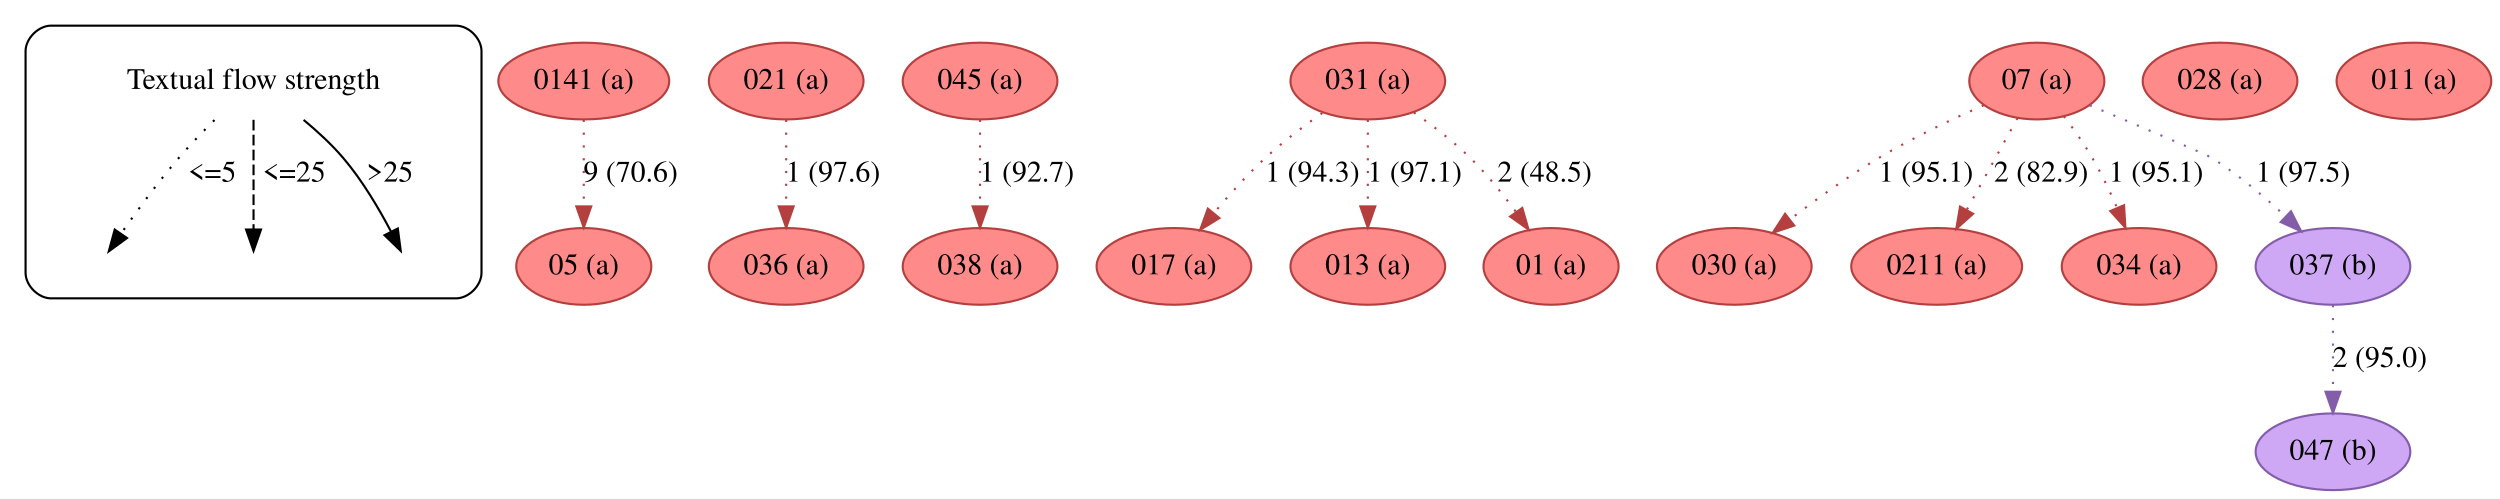
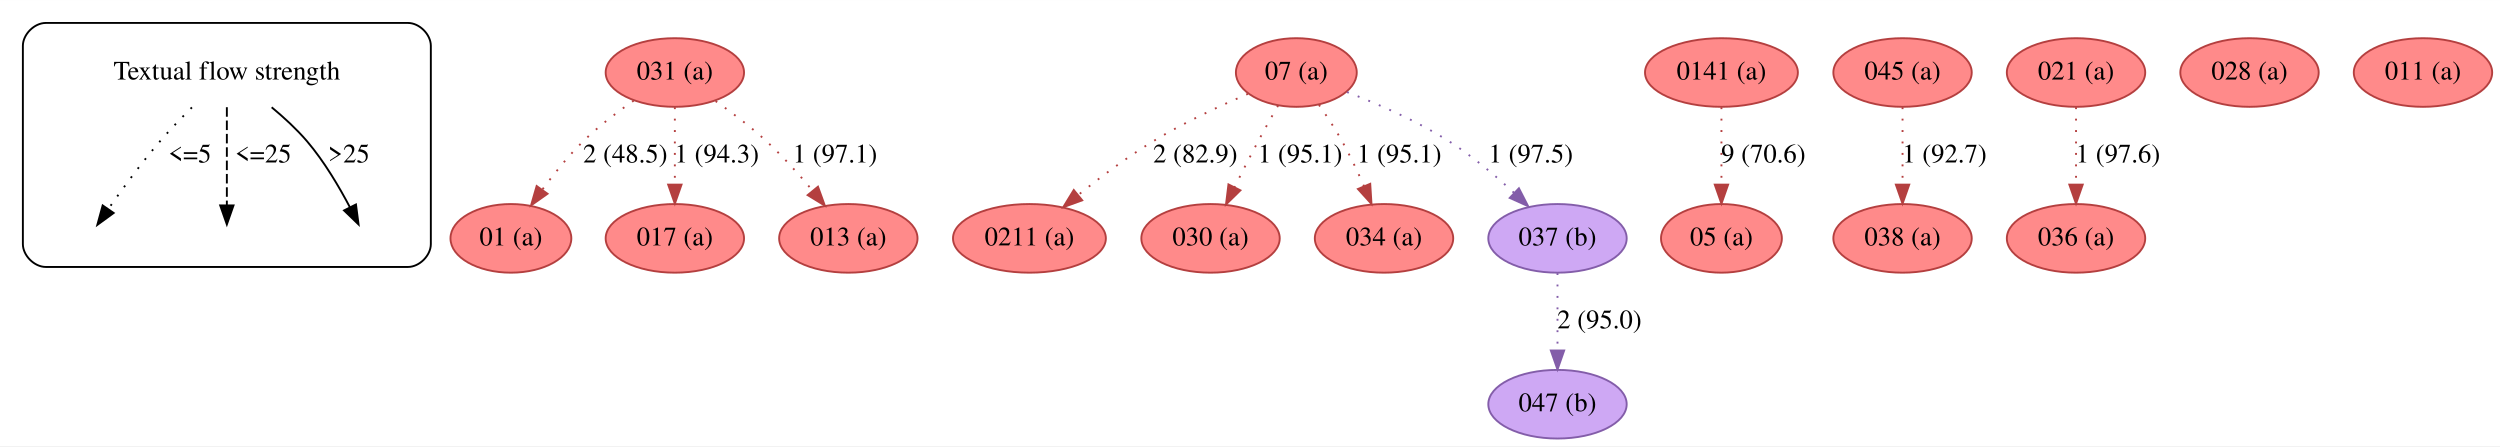
- <svg xmlns="http://www.w3.org/2000/svg" width="1173pt" height="234pt" viewBox="0.00 0.00 1173.40 234.00">
+ <svg xmlns="http://www.w3.org/2000/svg" width="1311pt" height="234pt" viewBox="0.00 0.00 1311.40 234.00">
  <g id="graph0" class="graph" transform="scale(1 1) rotate(0) translate(4 230)">
-     <polygon fill="white" stroke="none" points="-4,4 -4,-230 1169.4,-230 1169.4,4 -4,4" />
+     <polygon fill="white" stroke="none" points="-4,4 -4,-230 1307.4,-230 1307.4,4 -4,4" />
    <g id="clust1" class="cluster">
      <path fill="none" stroke="black" d="M20,-90C20,-90 210,-90 210,-90 216,-90 222,-96 222,-102 222,-102 222,-206 222,-206 222,-212 216,-218 210,-218 210,-218 20,-218 20,-218 14,-218 8,-212 8,-206 8,-206 8,-102 8,-102 8,-96 14,-90 20,-90" />
    </g>
    <g id="node1" class="node">
      <text text-anchor="middle" x="115" y="-188.3" font-family="Times,serif" font-size="14.00">Textual flow strength</text>
    </g>
    <g id="edge1" class="edge">
      <path fill="none" stroke="black" stroke-dasharray="1,5" d="M96.666,-173.686C91.132,-168.194 85.161,-161.989 80,-156 70.171,-144.593 60.072,-130.779 52.914,-120.563" />
      <polygon fill="black" stroke="black" points="55.614,-118.314 47.056,-112.068 49.851,-122.288 55.614,-118.314" />
      <text text-anchor="middle" x="95.5" y="-144.8" font-family="Times,serif" font-size="14.00">&lt;=5  </text>
    </g>
    <g id="edge2" class="edge">
      <path fill="none" stroke="black" stroke-dasharray="5,2" d="M115,-173.799C115,-158.794 115,-137.174 115,-122.409" />
      <polygon fill="black" stroke="black" points="118.5,-122.293 115,-112.293 111.5,-122.293 118.5,-122.293" />
      <text text-anchor="middle" x="134" y="-144.8" font-family="Times,serif" font-size="14.00">  &lt;=25</text>
    </g>
    <g id="edge3" class="edge">
      <path fill="none" stroke="black" d="M138.503,-173.76C144.906,-168.462 151.567,-162.344 157,-156 166.087,-145.39 174.095,-131.689 179.546,-121.313" />
      <polygon fill="black" stroke="black" points="182.722,-122.789 184.091,-112.283 176.469,-119.642 182.722,-122.789" />
      <text text-anchor="middle" x="179" y="-144.8" font-family="Times,serif" font-size="14.00">&gt;25</text>
    </g>
    <g id="node5" class="node">
-       <ellipse fill="#ff8a8a" stroke="#b43f3f" cx="270" cy="-192" rx="40.094" ry="18" />
-       <text text-anchor="middle" x="270" y="-188.3" font-family="Times,serif" font-size="14.00">0141 (a)</text>
+       <ellipse fill="#ff8a8a" stroke="#b43f3f" cx="350" cy="-192" rx="36.294" ry="18" />
+       <text text-anchor="middle" x="350" y="-188.3" font-family="Times,serif" font-size="14.00">031 (a)</text>
    </g>
    <g id="node6" class="node">
-       <ellipse fill="#ff8a8a" stroke="#b43f3f" cx="270" cy="-105" rx="31.695" ry="18" />
-       <text text-anchor="middle" x="270" y="-101.3" font-family="Times,serif" font-size="14.00">05 (a)</text>
+       <ellipse fill="#ff8a8a" stroke="#b43f3f" cx="264" cy="-105" rx="31.695" ry="18" />
+       <text text-anchor="middle" x="264" y="-101.3" font-family="Times,serif" font-size="14.00">01 (a)</text>
    </g>
    <g id="edge4" class="edge">
-       <path fill="none" stroke="#b43f3f" stroke-dasharray="1,5" d="M270,-173.799C270,-162.163 270,-146.548 270,-133.237" />
-       <polygon fill="#b43f3f" stroke="#b43f3f" points="273.5,-133.175 270,-123.175 266.5,-133.175 273.5,-133.175" />
-       <text text-anchor="middle" x="292" y="-144.8" font-family="Times,serif" font-size="14.00">9 (70.6)</text>
+       <path fill="none" stroke="#b43f3f" stroke-dasharray="1,5" d="M328.396,-177.25C319.74,-171.245 309.954,-163.798 302,-156 294.175,-148.329 286.638,-138.975 280.368,-130.442" />
+       <polygon fill="#b43f3f" stroke="#b43f3f" points="283.206,-128.394 274.557,-122.275 277.503,-132.452 283.206,-128.394" />
+       <text text-anchor="middle" x="324" y="-144.8" font-family="Times,serif" font-size="14.00">2 (48.5)</text>
    </g>
    <g id="node7" class="node">
-       <ellipse fill="#ff8a8a" stroke="#b43f3f" cx="365" cy="-192" rx="36.294" ry="18" />
-       <text text-anchor="middle" x="365" y="-188.3" font-family="Times,serif" font-size="14.00">021 (a)</text>
+       <ellipse fill="#ff8a8a" stroke="#b43f3f" cx="350" cy="-105" rx="36.294" ry="18" />
+       <text text-anchor="middle" x="350" y="-101.3" font-family="Times,serif" font-size="14.00">017 (a)</text>
+     </g>
+     <g id="edge5" class="edge">
+       <path fill="none" stroke="#b43f3f" stroke-dasharray="1,5" d="M350,-173.799C350,-162.163 350,-146.548 350,-133.237" />
+       <polygon fill="#b43f3f" stroke="#b43f3f" points="353.5,-133.175 350,-123.175 346.5,-133.175 353.5,-133.175" />
+       <text text-anchor="middle" x="372" y="-144.8" font-family="Times,serif" font-size="14.00">1 (94.3)</text>
    </g>
    <g id="node8" class="node">
-       <ellipse fill="#ff8a8a" stroke="#b43f3f" cx="365" cy="-105" rx="36.294" ry="18" />
-       <text text-anchor="middle" x="365" y="-101.3" font-family="Times,serif" font-size="14.00">036 (a)</text>
+       <ellipse fill="#ff8a8a" stroke="#b43f3f" cx="441" cy="-105" rx="36.294" ry="18" />
+       <text text-anchor="middle" x="441" y="-101.3" font-family="Times,serif" font-size="14.00">013 (a)</text>
    </g>
-     <g id="edge5" class="edge">
-       <path fill="none" stroke="#b43f3f" stroke-dasharray="1,5" d="M365,-173.799C365,-162.163 365,-146.548 365,-133.237" />
-       <polygon fill="#b43f3f" stroke="#b43f3f" points="368.5,-133.175 365,-123.175 361.5,-133.175 368.5,-133.175" />
-       <text text-anchor="middle" x="387" y="-144.8" font-family="Times,serif" font-size="14.00">1 (97.6)</text>
+     <g id="edge6" class="edge">
+       <path fill="none" stroke="#b43f3f" stroke-dasharray="1,5" d="M371.372,-177.006C379.992,-170.963 389.814,-163.554 398,-156 406.544,-148.115 415.076,-138.619 422.26,-130.029" />
+       <polygon fill="#b43f3f" stroke="#b43f3f" points="425.077,-132.113 428.692,-122.155 419.656,-127.685 425.077,-132.113" />
+       <text text-anchor="middle" x="434" y="-144.8" font-family="Times,serif" font-size="14.00">1 (97.1)</text>
    </g>
    <g id="node9" class="node">
-       <ellipse fill="#ff8a8a" stroke="#b43f3f" cx="456" cy="-192" rx="36.294" ry="18" />
-       <text text-anchor="middle" x="456" y="-188.3" font-family="Times,serif" font-size="14.00">045 (a)</text>
+       <ellipse fill="#ff8a8a" stroke="#b43f3f" cx="676" cy="-192" rx="31.695" ry="18" />
+       <text text-anchor="middle" x="676" y="-188.3" font-family="Times,serif" font-size="14.00">07 (a)</text>
    </g>
    <g id="node10" class="node">
-       <ellipse fill="#ff8a8a" stroke="#b43f3f" cx="456" cy="-105" rx="36.294" ry="18" />
-       <text text-anchor="middle" x="456" y="-101.3" font-family="Times,serif" font-size="14.00">038 (a)</text>
+       <ellipse fill="#ff8a8a" stroke="#b43f3f" cx="536" cy="-105" rx="40.094" ry="18" />
+       <text text-anchor="middle" x="536" y="-101.3" font-family="Times,serif" font-size="14.00">0211 (a)</text>
    </g>
-     <g id="edge6" class="edge">
-       <path fill="none" stroke="#b43f3f" stroke-dasharray="1,5" d="M456,-173.799C456,-162.163 456,-146.548 456,-133.237" />
-       <polygon fill="#b43f3f" stroke="#b43f3f" points="459.5,-133.175 456,-123.175 452.5,-133.175 459.5,-133.175" />
-       <text text-anchor="middle" x="478" y="-144.8" font-family="Times,serif" font-size="14.00">1 (92.7)</text>
+     <g id="edge7" class="edge">
+       <path fill="none" stroke="#b43f3f" stroke-dasharray="1,5" d="M650.634,-180.813C635.76,-174.44 616.839,-165.628 601,-156 587.392,-147.729 573.267,-137.14 561.674,-127.838" />
+       <polygon fill="#b43f3f" stroke="#b43f3f" points="563.683,-124.96 553.724,-121.344 559.254,-130.381 563.683,-124.96" />
+       <text text-anchor="middle" x="623" y="-144.8" font-family="Times,serif" font-size="14.00">2 (82.9)</text>
    </g>
    <g id="node11" class="node">
-       <ellipse fill="#ff8a8a" stroke="#b43f3f" cx="638" cy="-192" rx="36.294" ry="18" />
-       <text text-anchor="middle" x="638" y="-188.3" font-family="Times,serif" font-size="14.00">031 (a)</text>
+       <ellipse fill="#ff8a8a" stroke="#b43f3f" cx="631" cy="-105" rx="36.294" ry="18" />
+       <text text-anchor="middle" x="631" y="-101.3" font-family="Times,serif" font-size="14.00">030 (a)</text>
+     </g>
+     <g id="edge8" class="edge">
+       <path fill="none" stroke="#b43f3f" stroke-dasharray="1,5" d="M666.45,-174.723C663.076,-168.861 659.302,-162.17 656,-156 651.833,-148.213 647.469,-139.645 643.575,-131.834" />
+       <polygon fill="#b43f3f" stroke="#b43f3f" points="646.672,-130.2 639.104,-122.785 640.397,-133.301 646.672,-130.2" />
+       <text text-anchor="middle" x="678" y="-144.8" font-family="Times,serif" font-size="14.00">1 (95.1)</text>
    </g>
    <g id="node12" class="node">
-       <ellipse fill="#ff8a8a" stroke="#b43f3f" cx="547" cy="-105" rx="36.294" ry="18" />
-       <text text-anchor="middle" x="547" y="-101.3" font-family="Times,serif" font-size="14.00">017 (a)</text>
+       <ellipse fill="#ff8a8a" stroke="#b43f3f" cx="722" cy="-105" rx="36.294" ry="18" />
+       <text text-anchor="middle" x="722" y="-101.3" font-family="Times,serif" font-size="14.00">034 (a)</text>
    </g>
-     <g id="edge7" class="edge">
-       <path fill="none" stroke="#b43f3f" stroke-dasharray="1,5" d="M616.628,-177.006C608.008,-170.963 598.186,-163.554 590,-156 581.456,-148.115 572.924,-138.619 565.74,-130.029" />
-       <polygon fill="#b43f3f" stroke="#b43f3f" points="568.344,-127.685 559.308,-122.155 562.923,-132.113 568.344,-127.685" />
-       <text text-anchor="middle" x="612" y="-144.8" font-family="Times,serif" font-size="14.00">1 (94.3)</text>
+     <g id="edge9" class="edge">
+       <path fill="none" stroke="#b43f3f" stroke-dasharray="1,5" d="M687.884,-175.022C691.972,-169.187 696.417,-162.438 700,-156 704.15,-148.542 708.102,-140.148 711.481,-132.398" />
+       <polygon fill="#b43f3f" stroke="#b43f3f" points="714.764,-133.619 715.427,-123.044 708.315,-130.897 714.764,-133.619" />
+       <text text-anchor="middle" x="730" y="-144.8" font-family="Times,serif" font-size="14.00">1 (95.1)</text>
    </g>
    <g id="node13" class="node">
-       <ellipse fill="#ff8a8a" stroke="#b43f3f" cx="638" cy="-105" rx="36.294" ry="18" />
-       <text text-anchor="middle" x="638" y="-101.3" font-family="Times,serif" font-size="14.00">013 (a)</text>
+       <ellipse fill="#cea8f4" stroke="#835da9" cx="813" cy="-105" rx="36.294" ry="18" />
+       <text text-anchor="middle" x="813" y="-101.3" font-family="Times,serif" font-size="14.00">037 (b)</text>
    </g>
-     <g id="edge8" class="edge">
-       <path fill="none" stroke="#b43f3f" stroke-dasharray="1,5" d="M638,-173.799C638,-162.163 638,-146.548 638,-133.237" />
-       <polygon fill="#b43f3f" stroke="#b43f3f" points="641.5,-133.175 638,-123.175 634.5,-133.175 641.5,-133.175" />
-       <text text-anchor="middle" x="660" y="-144.8" font-family="Times,serif" font-size="14.00">1 (97.1)</text>
+     <g id="edge10" class="edge">
+       <path fill="none" stroke="#835da9" stroke-dasharray="1,5" d="M702.606,-181.735C718.684,-175.569 739.24,-166.654 756,-156 768.097,-148.31 780.215,-138.116 790.149,-128.939" />
+       <polygon fill="#835da9" stroke="#835da9" points="792.759,-131.287 797.605,-121.865 787.941,-126.209 792.759,-131.287" />
+       <text text-anchor="middle" x="799" y="-144.8" font-family="Times,serif" font-size="14.00">1 (97.5)</text>
+     </g>
+     <g id="node20" class="node">
+       <ellipse fill="#cea8f4" stroke="#835da9" cx="813" cy="-18" rx="36.294" ry="18" />
+       <text text-anchor="middle" x="813" y="-14.3" font-family="Times,serif" font-size="14.00">047 (b)</text>
+     </g>
+     <g id="edge14" class="edge">
+       <path fill="none" stroke="#835da9" stroke-dasharray="1,5" d="M813,-86.799C813,-75.163 813,-59.548 813,-46.237" />
+       <polygon fill="#835da9" stroke="#835da9" points="816.5,-46.175 813,-36.175 809.5,-46.175 816.5,-46.175" />
+       <text text-anchor="middle" x="835" y="-57.8" font-family="Times,serif" font-size="14.00">2 (95.0)</text>
    </g>
    <g id="node14" class="node">
-       <ellipse fill="#ff8a8a" stroke="#b43f3f" cx="724" cy="-105" rx="31.695" ry="18" />
-       <text text-anchor="middle" x="724" y="-101.3" font-family="Times,serif" font-size="14.00">01 (a)</text>
-     </g>
-     <g id="edge9" class="edge">
-       <path fill="none" stroke="#b43f3f" stroke-dasharray="1,5" d="M659.604,-177.25C668.26,-171.245 678.046,-163.798 686,-156 693.825,-148.329 701.362,-138.975 707.632,-130.442" />
-       <polygon fill="#b43f3f" stroke="#b43f3f" points="710.497,-132.452 713.443,-122.275 704.794,-128.394 710.497,-132.452" />
-       <text text-anchor="middle" x="721" y="-144.8" font-family="Times,serif" font-size="14.00">2 (48.5)</text>
+       <ellipse fill="#ff8a8a" stroke="#b43f3f" cx="899" cy="-192" rx="40.094" ry="18" />
+       <text text-anchor="middle" x="899" y="-188.3" font-family="Times,serif" font-size="14.00">0141 (a)</text>
    </g>
    <g id="node15" class="node">
-       <ellipse fill="#ff8a8a" stroke="#b43f3f" cx="952" cy="-192" rx="31.695" ry="18" />
-       <text text-anchor="middle" x="952" y="-188.3" font-family="Times,serif" font-size="14.00">07 (a)</text>
+       <ellipse fill="#ff8a8a" stroke="#b43f3f" cx="899" cy="-105" rx="31.695" ry="18" />
+       <text text-anchor="middle" x="899" y="-101.3" font-family="Times,serif" font-size="14.00">05 (a)</text>
+     </g>
+     <g id="edge11" class="edge">
+       <path fill="none" stroke="#b43f3f" stroke-dasharray="1,5" d="M899,-173.799C899,-162.163 899,-146.548 899,-133.237" />
+       <polygon fill="#b43f3f" stroke="#b43f3f" points="902.5,-133.175 899,-123.175 895.5,-133.175 902.5,-133.175" />
+       <text text-anchor="middle" x="921" y="-144.8" font-family="Times,serif" font-size="14.00">9 (70.6)</text>
    </g>
    <g id="node16" class="node">
-       <ellipse fill="#ff8a8a" stroke="#b43f3f" cx="810" cy="-105" rx="36.294" ry="18" />
-       <text text-anchor="middle" x="810" y="-101.3" font-family="Times,serif" font-size="14.00">030 (a)</text>
-     </g>
-     <g id="edge10" class="edge">
-       <path fill="none" stroke="#b43f3f" stroke-dasharray="1,5" d="M927.058,-180.64C912.411,-174.207 893.744,-165.393 878,-156 863.583,-147.399 848.452,-136.483 836.132,-127.046" />
-       <polygon fill="#b43f3f" stroke="#b43f3f" points="838.139,-124.173 828.096,-120.796 833.841,-129.698 838.139,-124.173" />
-       <text text-anchor="middle" x="900" y="-144.8" font-family="Times,serif" font-size="14.00">1 (95.1)</text>
+       <ellipse fill="#ff8a8a" stroke="#b43f3f" cx="994" cy="-192" rx="36.294" ry="18" />
+       <text text-anchor="middle" x="994" y="-188.3" font-family="Times,serif" font-size="14.00">045 (a)</text>
    </g>
    <g id="node17" class="node">
-       <ellipse fill="#ff8a8a" stroke="#b43f3f" cx="905" cy="-105" rx="40.094" ry="18" />
-       <text text-anchor="middle" x="905" y="-101.3" font-family="Times,serif" font-size="14.00">0211 (a)</text>
+       <ellipse fill="#ff8a8a" stroke="#b43f3f" cx="994" cy="-105" rx="36.294" ry="18" />
+       <text text-anchor="middle" x="994" y="-101.3" font-family="Times,serif" font-size="14.00">038 (a)</text>
    </g>
-     <g id="edge11" class="edge">
-       <path fill="none" stroke="#b43f3f" stroke-dasharray="1,5" d="M942.938,-174.611C936.219,-162.46 926.93,-145.66 919.225,-131.725" />
-       <polygon fill="#b43f3f" stroke="#b43f3f" points="922.097,-129.686 914.195,-122.629 915.971,-133.073 922.097,-129.686" />
-       <text text-anchor="middle" x="954" y="-144.8" font-family="Times,serif" font-size="14.00">2 (82.9)</text>
+     <g id="edge12" class="edge">
+       <path fill="none" stroke="#b43f3f" stroke-dasharray="1,5" d="M994,-173.799C994,-162.163 994,-146.548 994,-133.237" />
+       <polygon fill="#b43f3f" stroke="#b43f3f" points="997.5,-133.175 994,-123.175 990.5,-133.175 997.5,-133.175" />
+       <text text-anchor="middle" x="1016" y="-144.8" font-family="Times,serif" font-size="14.00">1 (92.7)</text>
    </g>
    <g id="node18" class="node">
-       <ellipse fill="#ff8a8a" stroke="#b43f3f" cx="1000" cy="-105" rx="36.294" ry="18" />
-       <text text-anchor="middle" x="1000" y="-101.3" font-family="Times,serif" font-size="14.00">034 (a)</text>
-     </g>
-     <g id="edge12" class="edge">
-       <path fill="none" stroke="#b43f3f" stroke-dasharray="1,5" d="M964.693,-175.487C969.203,-169.587 974.119,-162.674 978,-156 982.291,-148.622 986.284,-140.251 989.658,-132.498" />
-       <polygon fill="#b43f3f" stroke="#b43f3f" points="992.947,-133.706 993.577,-123.13 986.489,-131.004 992.947,-133.706" />
-       <text text-anchor="middle" x="1008" y="-144.8" font-family="Times,serif" font-size="14.00">1 (95.1)</text>
+       <ellipse fill="#ff8a8a" stroke="#b43f3f" cx="1085" cy="-192" rx="36.294" ry="18" />
+       <text text-anchor="middle" x="1085" y="-188.3" font-family="Times,serif" font-size="14.00">021 (a)</text>
    </g>
    <g id="node19" class="node">
-       <ellipse fill="#cea8f4" stroke="#835da9" cx="1091" cy="-105" rx="36.294" ry="18" />
-       <text text-anchor="middle" x="1091" y="-101.3" font-family="Times,serif" font-size="14.00">037 (b)</text>
+       <ellipse fill="#ff8a8a" stroke="#b43f3f" cx="1085" cy="-105" rx="36.294" ry="18" />
+       <text text-anchor="middle" x="1085" y="-101.3" font-family="Times,serif" font-size="14.00">036 (a)</text>
    </g>
    <g id="edge13" class="edge">
-       <path fill="none" stroke="#835da9" stroke-dasharray="1,5" d="M976.84,-180.621C1000,-170.909 1031.38,-157.649 1034,-156 1046.31,-148.254 1058.61,-137.883 1068.61,-128.594" />
-       <polygon fill="#835da9" stroke="#835da9" points="1071.28,-130.883 1076.1,-121.448 1066.45,-125.819 1071.28,-130.883" />
-       <text text-anchor="middle" x="1077" y="-144.8" font-family="Times,serif" font-size="14.00">1 (97.5)</text>
-     </g>
-     <g id="node20" class="node">
-       <ellipse fill="#cea8f4" stroke="#835da9" cx="1091" cy="-18" rx="36.294" ry="18" />
-       <text text-anchor="middle" x="1091" y="-14.3" font-family="Times,serif" font-size="14.00">047 (b)</text>
-     </g>
-     <g id="edge14" class="edge">
-       <path fill="none" stroke="#835da9" stroke-dasharray="1,5" d="M1091,-86.799C1091,-75.163 1091,-59.548 1091,-46.237" />
-       <polygon fill="#835da9" stroke="#835da9" points="1094.5,-46.175 1091,-36.175 1087.5,-46.175 1094.5,-46.175" />
-       <text text-anchor="middle" x="1113" y="-57.8" font-family="Times,serif" font-size="14.00">2 (95.0)</text>
+       <path fill="none" stroke="#b43f3f" stroke-dasharray="1,5" d="M1085,-173.799C1085,-162.163 1085,-146.548 1085,-133.237" />
+       <polygon fill="#b43f3f" stroke="#b43f3f" points="1088.5,-133.175 1085,-123.175 1081.5,-133.175 1088.5,-133.175" />
+       <text text-anchor="middle" x="1107" y="-144.8" font-family="Times,serif" font-size="14.00">1 (97.6)</text>
    </g>
    <g id="node21" class="node">
-       <ellipse fill="#ff8a8a" stroke="#b43f3f" cx="1038" cy="-192" rx="36.294" ry="18" />
-       <text text-anchor="middle" x="1038" y="-188.3" font-family="Times,serif" font-size="14.00">028 (a)</text>
+       <ellipse fill="#ff8a8a" stroke="#b43f3f" cx="1176" cy="-192" rx="36.294" ry="18" />
+       <text text-anchor="middle" x="1176" y="-188.3" font-family="Times,serif" font-size="14.00">028 (a)</text>
    </g>
    <g id="node22" class="node">
-       <ellipse fill="#ff8a8a" stroke="#b43f3f" cx="1129" cy="-192" rx="36.294" ry="18" />
-       <text text-anchor="middle" x="1129" y="-188.3" font-family="Times,serif" font-size="14.00">011 (a)</text>
+       <ellipse fill="#ff8a8a" stroke="#b43f3f" cx="1267" cy="-192" rx="36.294" ry="18" />
+       <text text-anchor="middle" x="1267" y="-188.3" font-family="Times,serif" font-size="14.00">011 (a)</text>
    </g>
  </g>
</svg>
